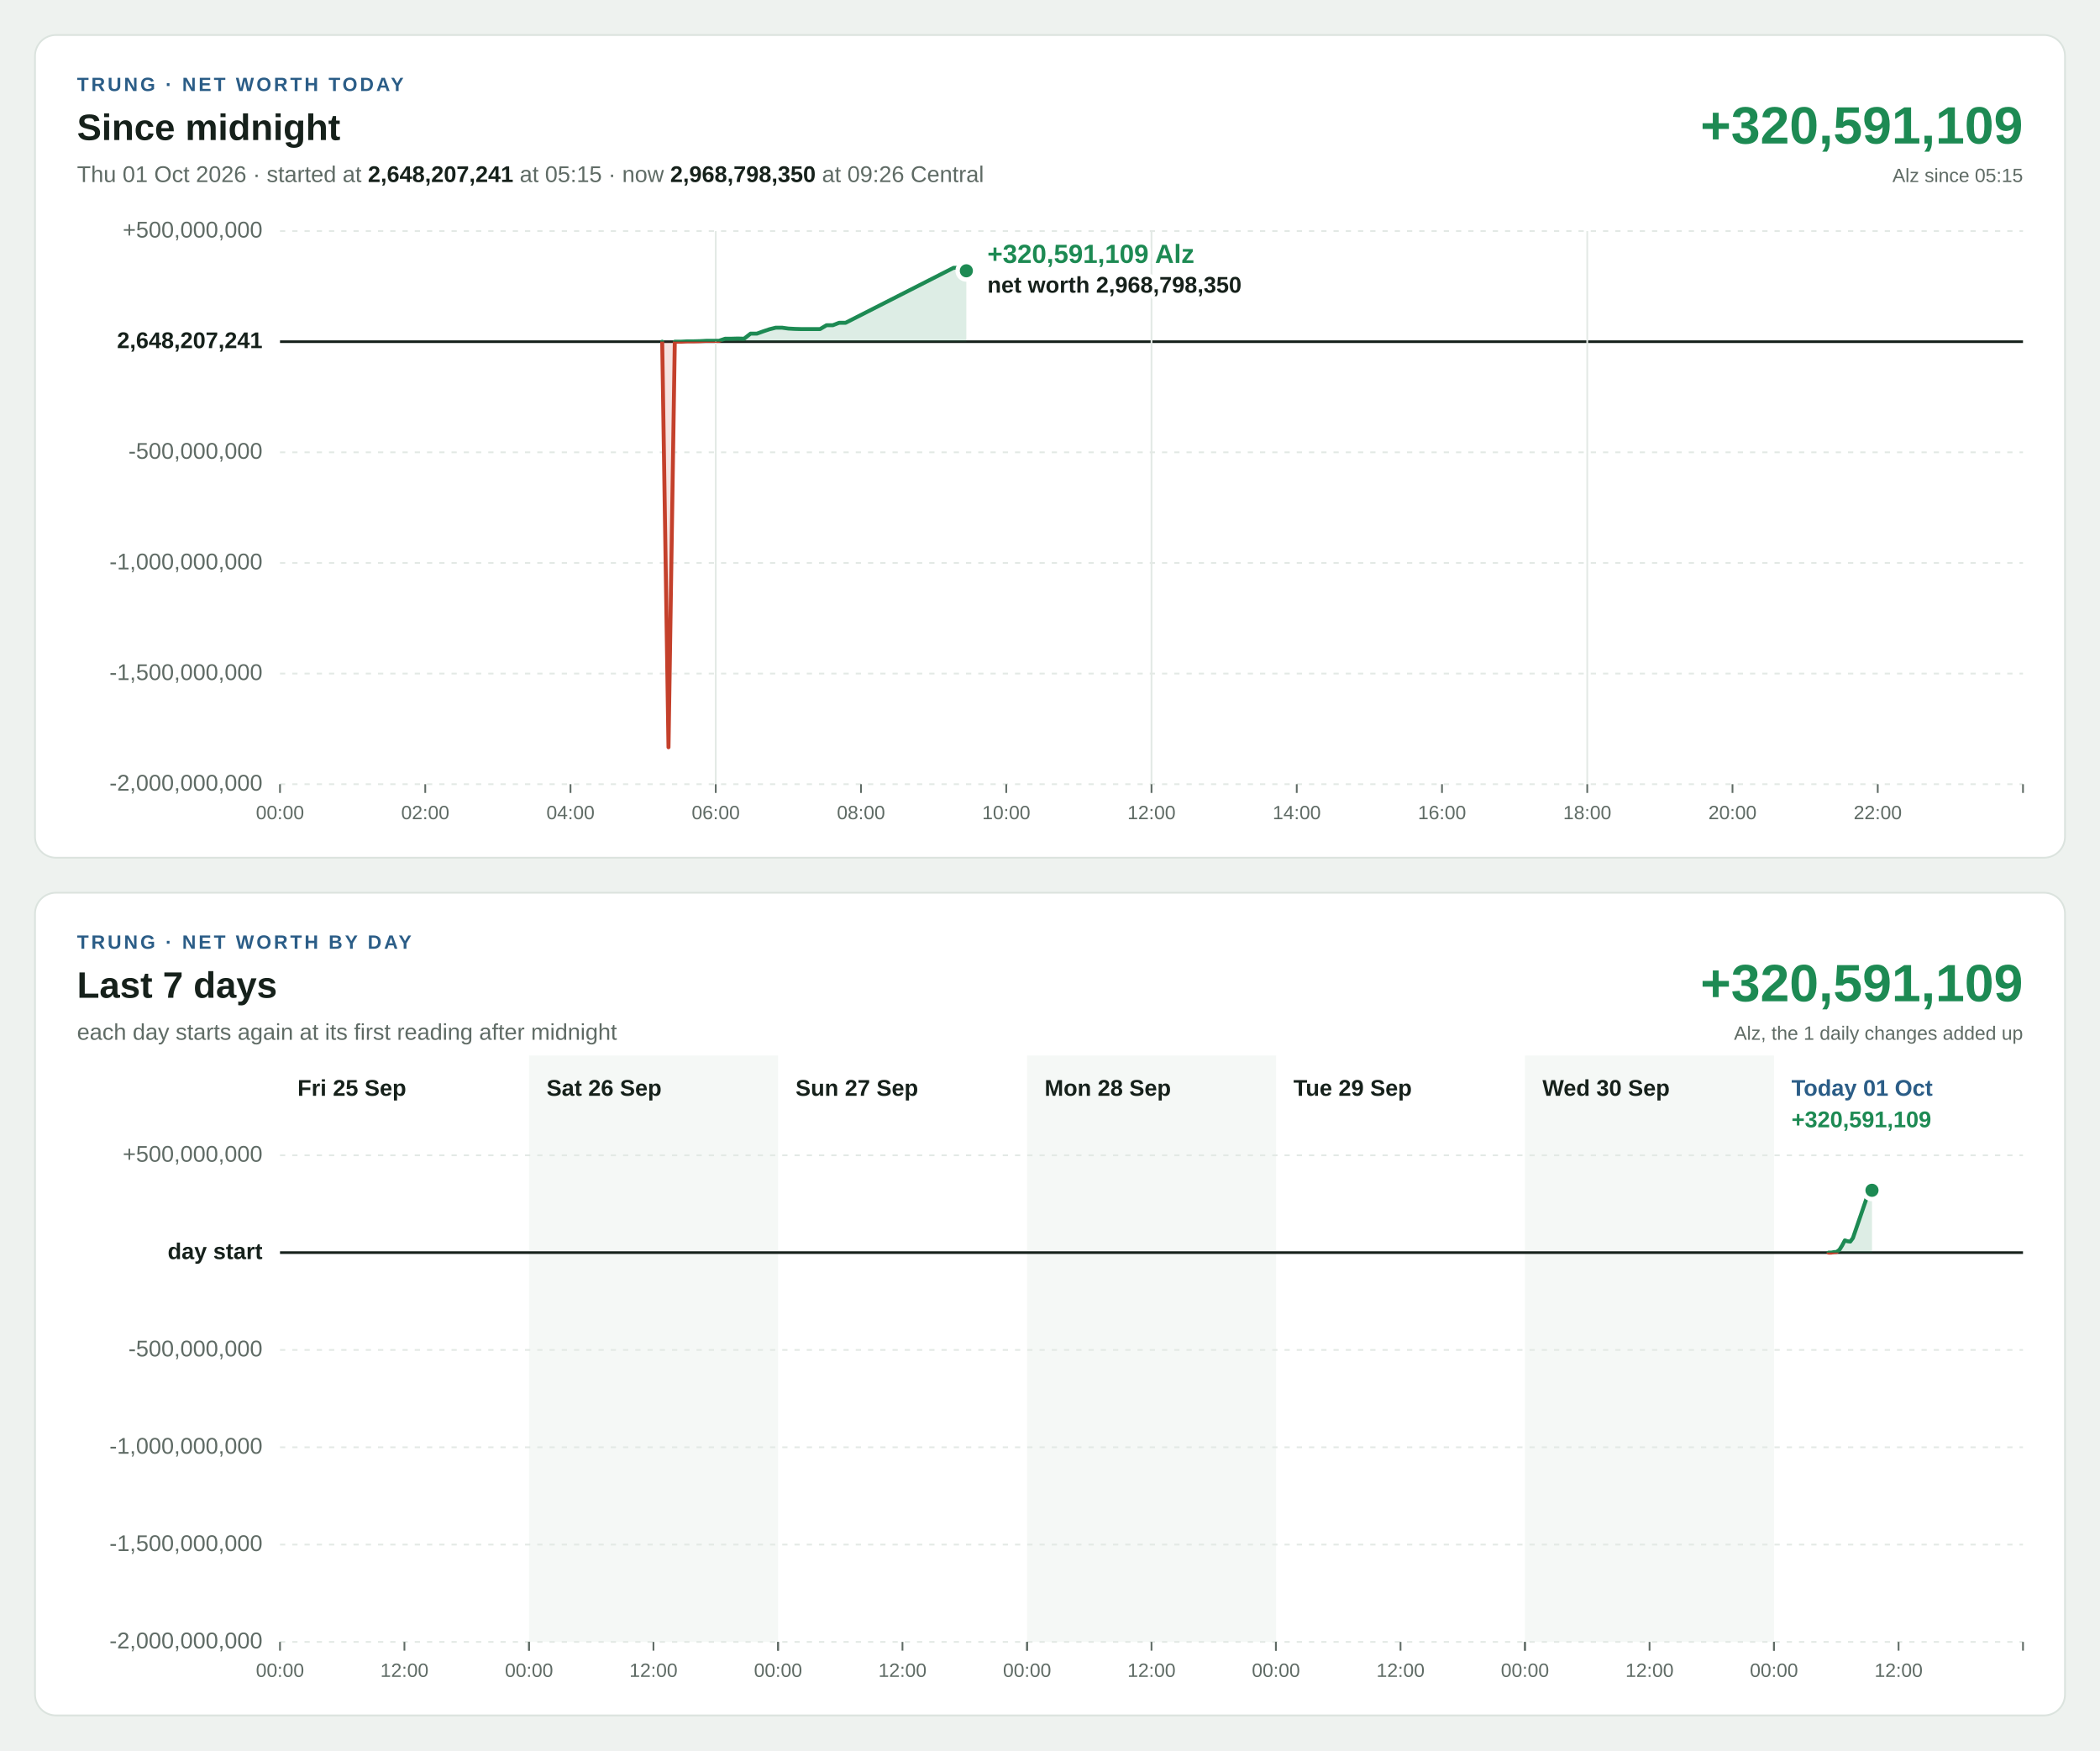
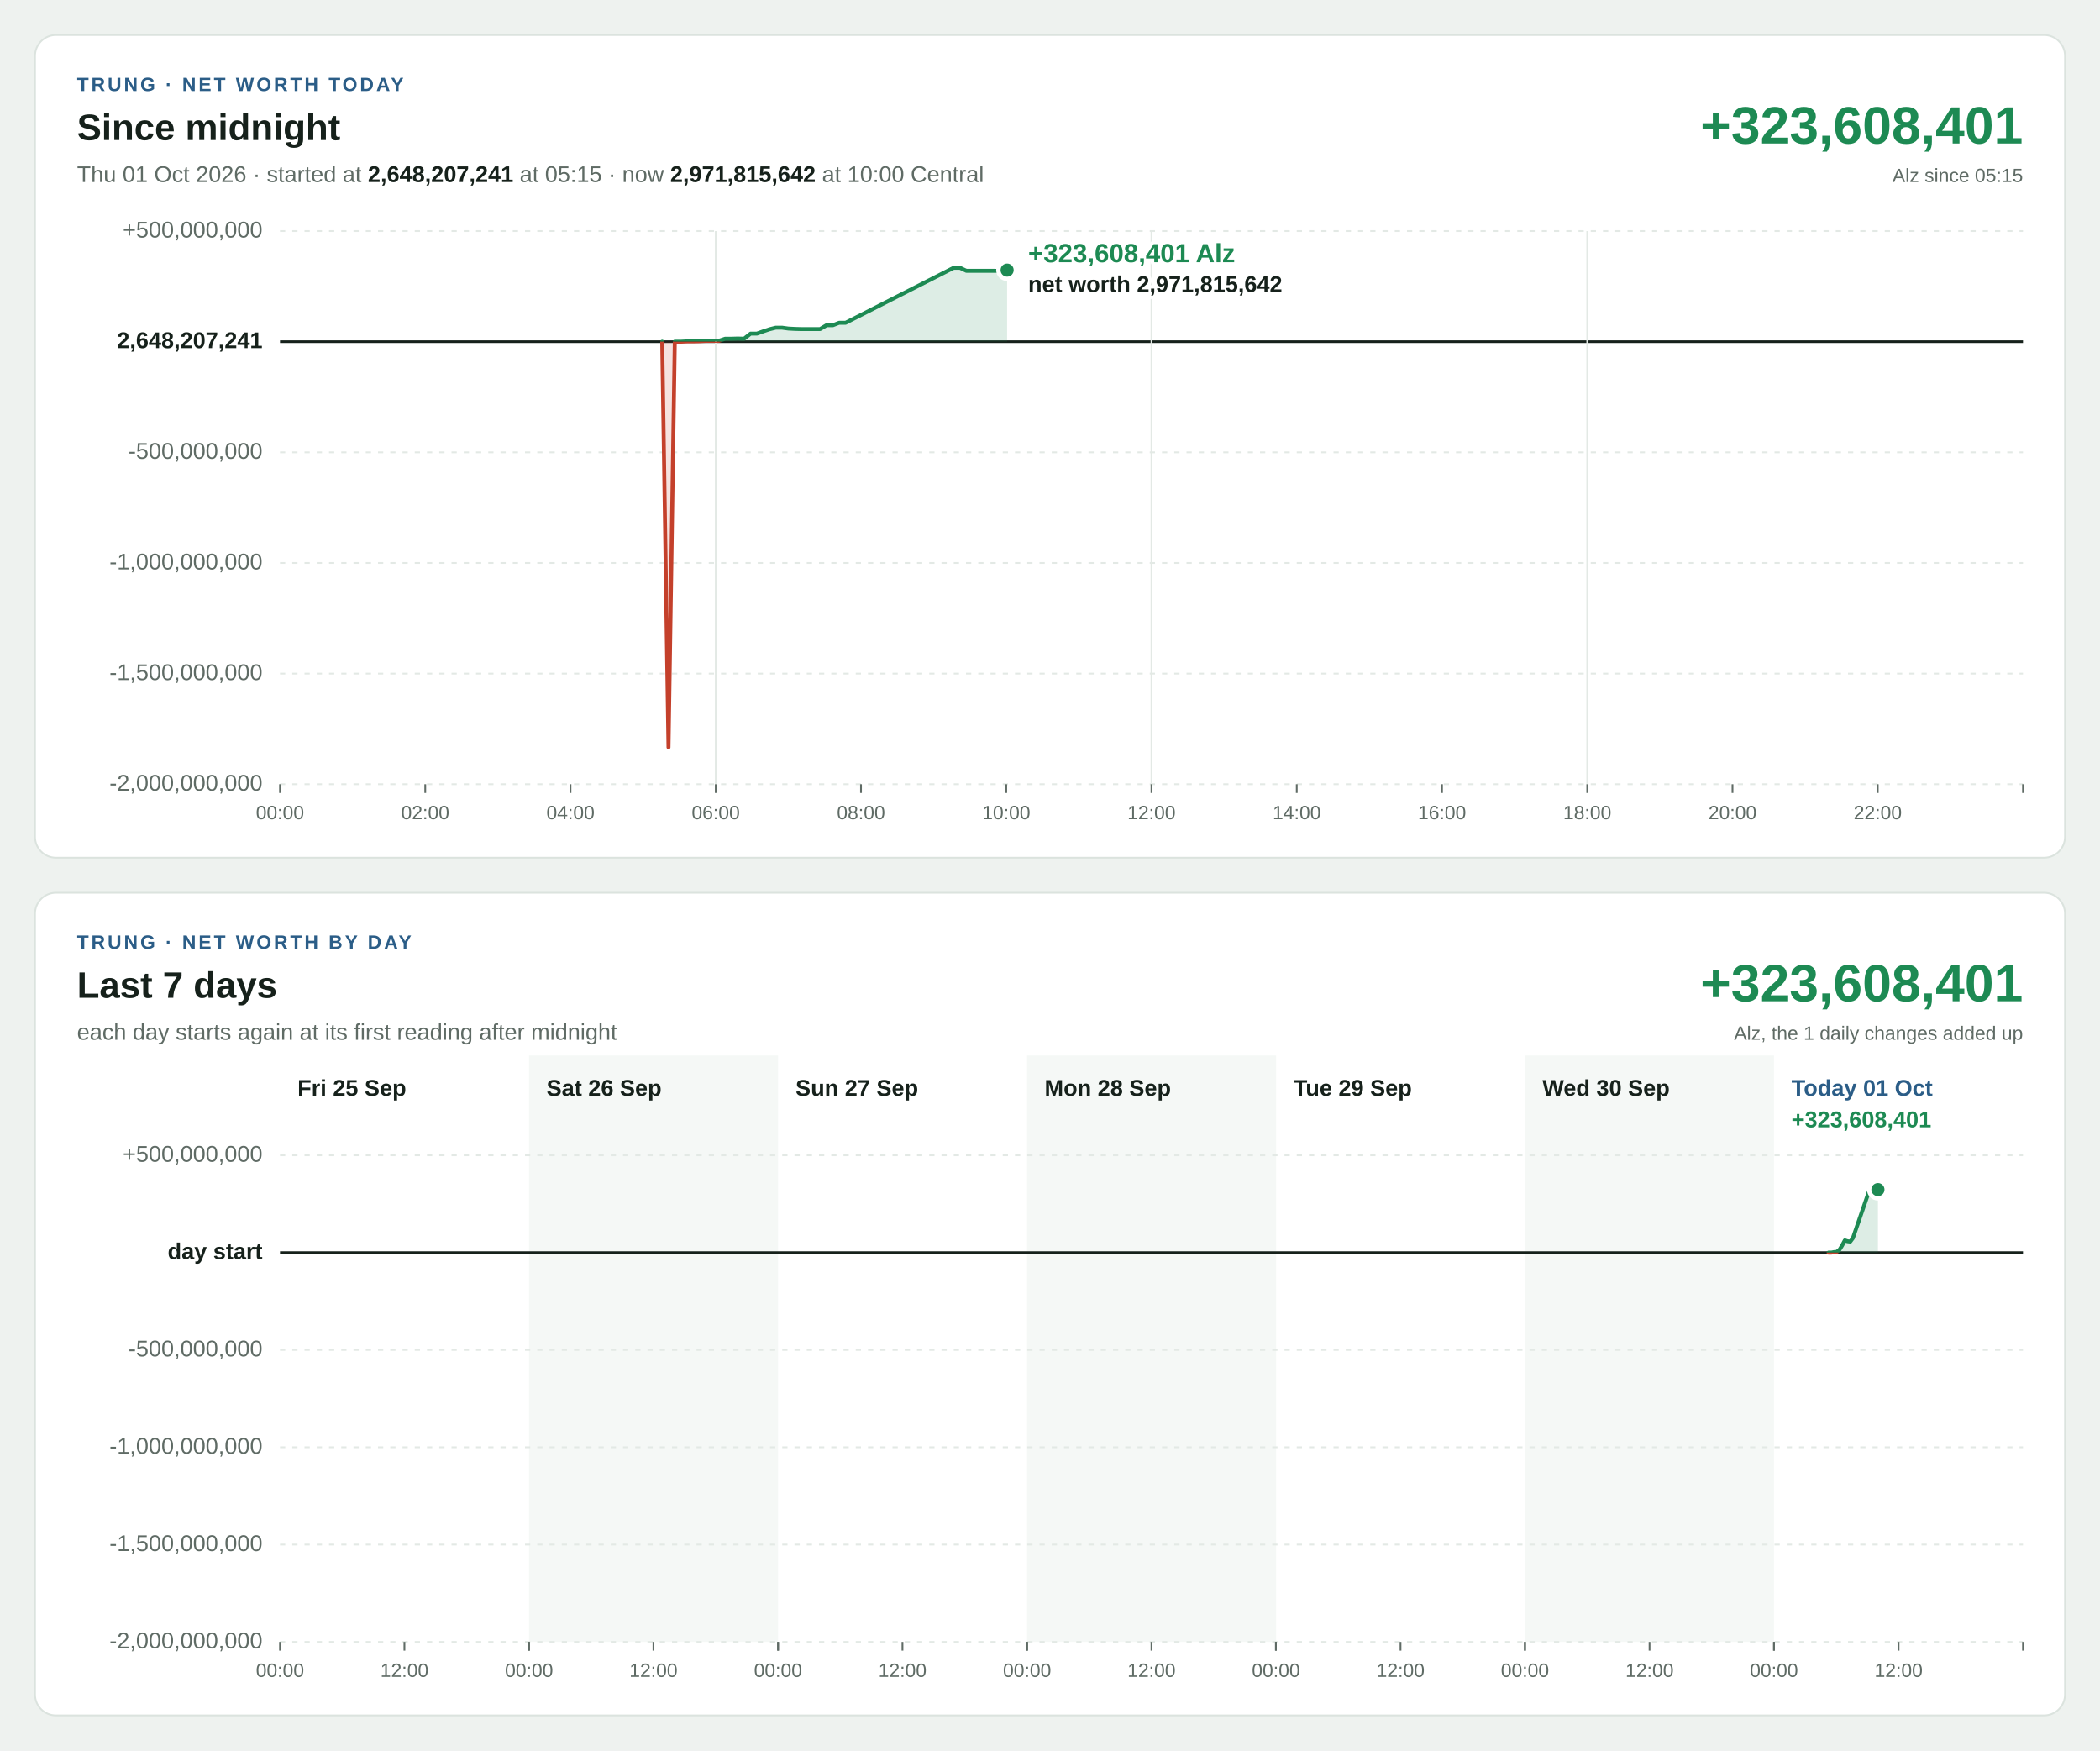
<svg xmlns="http://www.w3.org/2000/svg" width="1200" height="1000" viewBox="0 0 1200 1000" font-family="Segoe UI, Helvetica Neue, Arial, sans-serif" font-size="13" style="font-variant-numeric: tabular-nums">
  <rect width="1200" height="1000" fill="#eef2ef" />
  <g transform="translate(20,20)">
    <rect width="1160" height="470" rx="12" fill="#ffffff" stroke="#dbe3de" />
    <text x="24" y="32" font-size="11" font-weight="700" letter-spacing="1.4" fill="#2b5d87">TRUNG · NET WORTH TODAY</text>
    <text x="24" y="60" font-size="21" font-weight="700" fill="#16211b">Since midnight</text>
-     <text x="24" y="84" fill="#5f6b65">Thu 01 Oct 2026 · started at <tspan font-weight="700" fill="#16211b">2,648,207,241</tspan> at 05:15 · now <tspan font-weight="700" fill="#16211b">2,968,798,350</tspan> at 09:26 Central</text>
-     <text x="1136" y="62" font-size="30" font-weight="700" text-anchor="end" fill="#1d8a53">+320,591,109</text>
+     <text x="24" y="84" fill="#5f6b65">Thu 01 Oct 2026 · started at <tspan font-weight="700" fill="#16211b">2,648,207,241</tspan> at 05:15 · now <tspan font-weight="700" fill="#16211b">2,971,815,642</tspan> at 10:00 Central</text>
+     <text x="1136" y="62" font-size="30" font-weight="700" text-anchor="end" fill="#1d8a53">+323,608,401</text>
    <text x="1136" y="84" font-size="11" text-anchor="end" fill="#5f6b65">Alz since 05:15</text>
    <line x1="140" x2="1136" y1="428.0" y2="428.0" stroke="#e3e9e5" stroke-width="1" stroke-dasharray="3 4" />
    <text x="130" y="428.0" text-anchor="end" dominant-baseline="middle" font-weight="400" fill="#5f6b65">-2,000,000,000</text>
    <line x1="140" x2="1136" y1="364.8" y2="364.8" stroke="#e3e9e5" stroke-width="1" stroke-dasharray="3 4" />
    <text x="130" y="364.8" text-anchor="end" dominant-baseline="middle" font-weight="400" fill="#5f6b65">-1,500,000,000</text>
    <line x1="140" x2="1136" y1="301.6" y2="301.6" stroke="#e3e9e5" stroke-width="1" stroke-dasharray="3 4" />
    <text x="130" y="301.6" text-anchor="end" dominant-baseline="middle" font-weight="400" fill="#5f6b65">-1,000,000,000</text>
    <line x1="140" x2="1136" y1="238.4" y2="238.4" stroke="#e3e9e5" stroke-width="1" stroke-dasharray="3 4" />
    <text x="130" y="238.4" text-anchor="end" dominant-baseline="middle" font-weight="400" fill="#5f6b65">-500,000,000</text>
    <line x1="140" x2="1136" y1="175.2" y2="175.2" stroke="#16211b" stroke-width="1.5" />
    <text x="130" y="175.2" text-anchor="end" dominant-baseline="middle" font-weight="700" fill="#16211b">2,648,207,241</text>
    <line x1="140" x2="1136" y1="112.0" y2="112.0" stroke="#e3e9e5" stroke-width="1" stroke-dasharray="3 4" />
    <text x="130" y="112.0" text-anchor="end" dominant-baseline="middle" font-weight="400" fill="#5f6b65">+500,000,000</text>
    <line x1="140.0" x2="140.0" y1="428" y2="433" stroke="#5f6b65" stroke-width="1" />
    <text x="140.0" y="448" font-size="11" text-anchor="middle" fill="#5f6b65">00:00</text>
    <line x1="223.0" x2="223.0" y1="428" y2="433" stroke="#5f6b65" stroke-width="1" />
    <text x="223.0" y="448" font-size="11" text-anchor="middle" fill="#5f6b65">02:00</text>
    <line x1="306.0" x2="306.0" y1="428" y2="433" stroke="#5f6b65" stroke-width="1" />
    <text x="306.0" y="448" font-size="11" text-anchor="middle" fill="#5f6b65">04:00</text>
    <line x1="389.0" x2="389.0" y1="112" y2="428" stroke="#e3e9e5" stroke-width="1" />
    <line x1="389.0" x2="389.0" y1="428" y2="433" stroke="#5f6b65" stroke-width="1" />
    <text x="389.0" y="448" font-size="11" text-anchor="middle" fill="#5f6b65">06:00</text>
    <line x1="472.0" x2="472.0" y1="428" y2="433" stroke="#5f6b65" stroke-width="1" />
    <text x="472.0" y="448" font-size="11" text-anchor="middle" fill="#5f6b65">08:00</text>
    <line x1="555.0" x2="555.0" y1="428" y2="433" stroke="#5f6b65" stroke-width="1" />
    <text x="555.0" y="448" font-size="11" text-anchor="middle" fill="#5f6b65">10:00</text>
    <line x1="638.0" x2="638.0" y1="112" y2="428" stroke="#e3e9e5" stroke-width="1" />
    <line x1="638.0" x2="638.0" y1="428" y2="433" stroke="#5f6b65" stroke-width="1" />
    <text x="638.0" y="448" font-size="11" text-anchor="middle" fill="#5f6b65">12:00</text>
    <line x1="721.0" x2="721.0" y1="428" y2="433" stroke="#5f6b65" stroke-width="1" />
    <text x="721.0" y="448" font-size="11" text-anchor="middle" fill="#5f6b65">14:00</text>
    <line x1="804.0" x2="804.0" y1="428" y2="433" stroke="#5f6b65" stroke-width="1" />
    <text x="804.0" y="448" font-size="11" text-anchor="middle" fill="#5f6b65">16:00</text>
    <line x1="887.0" x2="887.0" y1="112" y2="428" stroke="#e3e9e5" stroke-width="1" />
    <line x1="887.0" x2="887.0" y1="428" y2="433" stroke="#5f6b65" stroke-width="1" />
    <text x="887.0" y="448" font-size="11" text-anchor="middle" fill="#5f6b65">18:00</text>
    <line x1="970.0" x2="970.0" y1="428" y2="433" stroke="#5f6b65" stroke-width="1" />
    <text x="970.0" y="448" font-size="11" text-anchor="middle" fill="#5f6b65">20:00</text>
    <line x1="1053.0" x2="1053.0" y1="428" y2="433" stroke="#5f6b65" stroke-width="1" />
    <text x="1053.0" y="448" font-size="11" text-anchor="middle" fill="#5f6b65">22:00</text>
    <line x1="1136.0" x2="1136.0" y1="428" y2="433" stroke="#5f6b65" stroke-width="1" />
    <defs>
-       <path id="shape-today" d="M358.4 175.2L358.4 175.2L362.0 406.9L365.6 175.2L369.2 175.2L372.8 175.0L376.4 175.0L380.0 174.9L383.6 174.7L387.2 174.7L390.8 174.7L394.4 173.5L398.1 173.5L401.6 173.4L405.2 173.5L408.9 170.6L412.5 170.6L416.1 169.3L419.7 168.1L423.3 167.2L426.9 167.2L430.5 167.7L434.2 167.9L437.8 168.0L441.4 168.0L445.0 168.0L448.6 168.0L452.3 165.8L455.9 165.8L459.5 164.4L463.2 164.4L524.9 133.0L528.6 133.0L532.2 134.7L532.2 175.2Z" />
-       <path id="line-today" d="M358.4 175.2L362.0 406.9L365.6 175.2L369.2 175.2L372.8 175.0L376.4 175.0L380.0 174.9L383.6 174.7L387.2 174.7L390.8 174.7L394.4 173.5L398.1 173.5L401.6 173.4L405.2 173.5L408.9 170.6L412.5 170.6L416.1 169.3L419.7 168.1L423.3 167.2L426.9 167.2L430.5 167.7L434.2 167.9L437.8 168.0L441.4 168.0L445.0 168.0L448.6 168.0L452.3 165.8L455.9 165.8L459.5 164.4L463.2 164.4L524.9 133.0L528.6 133.0L532.2 134.7" />
+       <path id="shape-today" d="M358.4 175.2L358.4 175.2L362.0 406.9L365.6 175.2L369.2 175.2L372.8 175.0L376.4 175.0L380.0 174.9L383.6 174.7L387.2 174.7L390.8 174.7L394.4 173.5L398.1 173.5L401.6 173.4L405.2 173.5L408.9 170.6L412.5 170.6L416.1 169.3L419.7 168.1L423.3 167.2L426.9 167.2L430.5 167.7L434.2 167.9L437.8 168.0L441.4 168.0L445.0 168.0L448.6 168.0L452.3 165.8L455.9 165.8L459.5 164.4L463.2 164.4L524.9 133.0L528.6 133.0L532.2 134.7L548.3 134.7L551.9 134.8L555.5 134.3L555.5 175.2Z" />
+       <path id="line-today" d="M358.4 175.2L362.0 406.9L365.6 175.2L369.2 175.2L372.8 175.0L376.4 175.0L380.0 174.9L383.6 174.7L387.2 174.7L390.8 174.7L394.4 173.5L398.1 173.5L401.6 173.4L405.2 173.5L408.9 170.6L412.5 170.6L416.1 169.3L419.7 168.1L423.3 167.2L426.9 167.2L430.5 167.7L434.2 167.9L437.8 168.0L441.4 168.0L445.0 168.0L448.6 168.0L452.3 165.8L455.9 165.8L459.5 164.4L463.2 164.4L524.9 133.0L528.6 133.0L532.2 134.7L548.3 134.7L551.9 134.8L555.5 134.3" />
      <clipPath id="up-today">
        <rect x="140" y="112" width="996" height="63.2" />
      </clipPath>
      <clipPath id="down-today">
        <rect x="140" y="175.2" width="996" height="252.8" />
      </clipPath>
    </defs>
    <use href="#shape-today" fill="#1d8a53" fill-opacity="0.15" clip-path="url(#up-today)" />
    <use href="#line-today" fill="none" stroke="#1d8a53" stroke-width="2.25" stroke-linejoin="round" stroke-linecap="round" clip-path="url(#up-today)" />
    <use href="#shape-today" fill="#c4402b" fill-opacity="0.15" clip-path="url(#down-today)" />
    <use href="#line-today" fill="none" stroke="#c4402b" stroke-width="2.25" stroke-linejoin="round" stroke-linecap="round" clip-path="url(#down-today)" />
-     <circle cx="532.2" cy="134.7" r="5" fill="#1d8a53" stroke="#ffffff" stroke-width="2.5" />
-     <text x="544.2" y="130.2" text-anchor="start" font-size="15" font-weight="700" fill="#1d8a53" stroke="#ffffff" stroke-width="4" stroke-linejoin="round" paint-order="stroke">+320,591,109 Alz</text>
-     <text x="544.2" y="147.2" text-anchor="start" font-size="13" font-weight="600" fill="#16211b" stroke="#ffffff" stroke-width="4" stroke-linejoin="round" paint-order="stroke">net worth 2,968,798,350</text>
+     <circle cx="555.5" cy="134.3" r="5" fill="#1d8a53" stroke="#ffffff" stroke-width="2.5" />
+     <text x="567.5" y="129.8" text-anchor="start" font-size="15" font-weight="700" fill="#1d8a53" stroke="#ffffff" stroke-width="4" stroke-linejoin="round" paint-order="stroke">+323,608,401 Alz</text>
+     <text x="567.5" y="146.8" text-anchor="start" font-size="13" font-weight="600" fill="#16211b" stroke="#ffffff" stroke-width="4" stroke-linejoin="round" paint-order="stroke">net worth 2,971,815,642</text>
  </g>
  <g transform="translate(20,510)">
    <rect width="1160" height="470" rx="12" fill="#ffffff" stroke="#dbe3de" />
    <text x="24" y="32" font-size="11" font-weight="700" letter-spacing="1.4" fill="#2b5d87">TRUNG · NET WORTH BY DAY</text>
    <text x="24" y="60" font-size="21" font-weight="700" fill="#16211b">Last 7 days</text>
    <text x="24" y="84" fill="#5f6b65">each day starts again at its first reading after midnight</text>
-     <text x="1136" y="62" font-size="30" font-weight="700" text-anchor="end" fill="#1d8a53">+320,591,109</text>
+     <text x="1136" y="62" font-size="30" font-weight="700" text-anchor="end" fill="#1d8a53">+323,608,401</text>
    <text x="1136" y="84" font-size="11" text-anchor="end" fill="#5f6b65">Alz, the 1 daily changes added up</text>
    <rect x="282.3" y="93" width="142.3" height="335" fill="#f5f8f6" />
    <rect x="566.9" y="93" width="142.3" height="335" fill="#f5f8f6" />
    <rect x="851.4" y="93" width="142.3" height="335" fill="#f5f8f6" />
    <line x1="140" x2="1136" y1="428.0" y2="428.0" stroke="#e3e9e5" stroke-width="1" stroke-dasharray="3 4" />
    <text x="130" y="428.0" text-anchor="end" dominant-baseline="middle" font-weight="400" fill="#5f6b65">-2,000,000,000</text>
    <line x1="140" x2="1136" y1="372.4" y2="372.4" stroke="#e3e9e5" stroke-width="1" stroke-dasharray="3 4" />
    <text x="130" y="372.4" text-anchor="end" dominant-baseline="middle" font-weight="400" fill="#5f6b65">-1,500,000,000</text>
    <line x1="140" x2="1136" y1="316.8" y2="316.8" stroke="#e3e9e5" stroke-width="1" stroke-dasharray="3 4" />
    <text x="130" y="316.8" text-anchor="end" dominant-baseline="middle" font-weight="400" fill="#5f6b65">-1,000,000,000</text>
    <line x1="140" x2="1136" y1="261.2" y2="261.2" stroke="#e3e9e5" stroke-width="1" stroke-dasharray="3 4" />
    <text x="130" y="261.2" text-anchor="end" dominant-baseline="middle" font-weight="400" fill="#5f6b65">-500,000,000</text>
    <line x1="140" x2="1136" y1="205.6" y2="205.6" stroke="#16211b" stroke-width="1.5" />
    <text x="130" y="205.6" text-anchor="end" dominant-baseline="middle" font-weight="700" fill="#16211b">day start</text>
    <line x1="140" x2="1136" y1="150.0" y2="150.0" stroke="#e3e9e5" stroke-width="1" stroke-dasharray="3 4" />
    <text x="130" y="150.0" text-anchor="end" dominant-baseline="middle" font-weight="400" fill="#5f6b65">+500,000,000</text>
    <text x="150.0" y="116" font-weight="700" fill="#16211b">Fri 25 Sep</text>
    <line x1="140.0" x2="140.0" y1="428" y2="433" stroke="#5f6b65" stroke-width="1" />
    <text x="140.0" y="448" font-size="11" text-anchor="middle" fill="#5f6b65">00:00</text>
    <line x1="211.1" x2="211.1" y1="428" y2="433" stroke="#5f6b65" stroke-width="1" />
    <text x="211.1" y="448" font-size="11" text-anchor="middle" fill="#5f6b65">12:00</text>
    <line x1="282.3" x2="282.3" y1="428" y2="433" stroke="#5f6b65" stroke-width="1" />
    <text x="292.3" y="116" font-weight="700" fill="#16211b">Sat 26 Sep</text>
    <line x1="282.3" x2="282.3" y1="428" y2="433" stroke="#5f6b65" stroke-width="1" />
    <text x="282.3" y="448" font-size="11" text-anchor="middle" fill="#5f6b65">00:00</text>
    <line x1="353.4" x2="353.4" y1="428" y2="433" stroke="#5f6b65" stroke-width="1" />
    <text x="353.4" y="448" font-size="11" text-anchor="middle" fill="#5f6b65">12:00</text>
    <line x1="424.6" x2="424.6" y1="428" y2="433" stroke="#5f6b65" stroke-width="1" />
    <text x="434.6" y="116" font-weight="700" fill="#16211b">Sun 27 Sep</text>
    <line x1="424.6" x2="424.6" y1="428" y2="433" stroke="#5f6b65" stroke-width="1" />
    <text x="424.6" y="448" font-size="11" text-anchor="middle" fill="#5f6b65">00:00</text>
    <line x1="495.7" x2="495.7" y1="428" y2="433" stroke="#5f6b65" stroke-width="1" />
    <text x="495.7" y="448" font-size="11" text-anchor="middle" fill="#5f6b65">12:00</text>
    <line x1="566.9" x2="566.9" y1="428" y2="433" stroke="#5f6b65" stroke-width="1" />
    <text x="576.9" y="116" font-weight="700" fill="#16211b">Mon 28 Sep</text>
    <line x1="566.9" x2="566.9" y1="428" y2="433" stroke="#5f6b65" stroke-width="1" />
    <text x="566.9" y="448" font-size="11" text-anchor="middle" fill="#5f6b65">00:00</text>
    <line x1="638.0" x2="638.0" y1="428" y2="433" stroke="#5f6b65" stroke-width="1" />
    <text x="638.0" y="448" font-size="11" text-anchor="middle" fill="#5f6b65">12:00</text>
    <line x1="709.1" x2="709.1" y1="428" y2="433" stroke="#5f6b65" stroke-width="1" />
    <text x="719.1" y="116" font-weight="700" fill="#16211b">Tue 29 Sep</text>
    <line x1="709.1" x2="709.1" y1="428" y2="433" stroke="#5f6b65" stroke-width="1" />
    <text x="709.1" y="448" font-size="11" text-anchor="middle" fill="#5f6b65">00:00</text>
    <line x1="780.3" x2="780.3" y1="428" y2="433" stroke="#5f6b65" stroke-width="1" />
    <text x="780.3" y="448" font-size="11" text-anchor="middle" fill="#5f6b65">12:00</text>
    <line x1="851.4" x2="851.4" y1="428" y2="433" stroke="#5f6b65" stroke-width="1" />
    <text x="861.4" y="116" font-weight="700" fill="#16211b">Wed 30 Sep</text>
    <line x1="851.4" x2="851.4" y1="428" y2="433" stroke="#5f6b65" stroke-width="1" />
    <text x="851.4" y="448" font-size="11" text-anchor="middle" fill="#5f6b65">00:00</text>
    <line x1="922.6" x2="922.6" y1="428" y2="433" stroke="#5f6b65" stroke-width="1" />
    <text x="922.6" y="448" font-size="11" text-anchor="middle" fill="#5f6b65">12:00</text>
    <line x1="993.7" x2="993.7" y1="428" y2="433" stroke="#5f6b65" stroke-width="1" />
    <text x="1003.7" y="116" font-weight="700" fill="#2b5d87">Today 01 Oct</text>
    <line x1="993.7" x2="993.7" y1="428" y2="433" stroke="#5f6b65" stroke-width="1" />
    <text x="993.7" y="448" font-size="11" text-anchor="middle" fill="#5f6b65">00:00</text>
    <line x1="1064.9" x2="1064.9" y1="428" y2="433" stroke="#5f6b65" stroke-width="1" />
    <text x="1064.9" y="448" font-size="11" text-anchor="middle" fill="#5f6b65">12:00</text>
    <line x1="1136.0" x2="1136.0" y1="428" y2="433" stroke="#5f6b65" stroke-width="1" />
-     <text x="1003.7" y="134" font-weight="700" fill="#1d8a53">+320,591,109</text>
+     <text x="1003.7" y="134" font-weight="700" fill="#1d8a53">+323,608,401</text>
    <defs>
-       <path id="shape-day6" d="M1024.9 205.6L1024.9 205.6L1026.5 205.6L1028.0 205.3L1029.5 205.2L1031.1 204.0L1032.6 201.6L1034.2 198.6L1035.7 199.1L1037.3 199.3L1038.8 197.3L1048.7 168.5L1049.7 170.0L1049.7 205.6Z" />
-       <path id="line-day6" d="M1024.9 205.6L1026.5 205.6L1028.0 205.3L1029.5 205.2L1031.1 204.0L1032.6 201.6L1034.2 198.6L1035.7 199.1L1037.3 199.3L1038.8 197.3L1048.7 168.5L1049.7 170.0" />
+       <path id="shape-day6" d="M1024.9 205.6L1024.9 205.6L1026.5 205.6L1028.0 205.3L1029.5 205.2L1031.1 204.0L1032.6 201.6L1034.2 198.6L1035.7 199.1L1037.3 199.3L1038.8 197.3L1048.7 168.5L1052.0 170.0L1053.1 169.6L1053.1 205.6Z" />
+       <path id="line-day6" d="M1024.9 205.6L1026.5 205.6L1028.0 205.3L1029.5 205.2L1031.1 204.0L1032.6 201.6L1034.2 198.6L1035.7 199.1L1037.3 199.3L1038.8 197.3L1048.7 168.5L1052.0 170.0L1053.1 169.6" />
      <clipPath id="up-day6">
        <rect x="140" y="150" width="996" height="55.6" />
      </clipPath>
      <clipPath id="down-day6">
        <rect x="140" y="205.6" width="996" height="222.4" />
      </clipPath>
    </defs>
    <use href="#shape-day6" fill="#1d8a53" fill-opacity="0.15" clip-path="url(#up-day6)" />
    <use href="#line-day6" fill="none" stroke="#1d8a53" stroke-width="2.25" stroke-linejoin="round" stroke-linecap="round" clip-path="url(#up-day6)" />
    <use href="#shape-day6" fill="#c4402b" fill-opacity="0.15" clip-path="url(#down-day6)" />
    <use href="#line-day6" fill="none" stroke="#c4402b" stroke-width="2.25" stroke-linejoin="round" stroke-linecap="round" clip-path="url(#down-day6)" />
-     <circle cx="1049.7" cy="170.0" r="5" fill="#1d8a53" stroke="#ffffff" stroke-width="2.5" />
+     <circle cx="1053.1" cy="169.6" r="5" fill="#1d8a53" stroke="#ffffff" stroke-width="2.5" />
  </g>
</svg>
